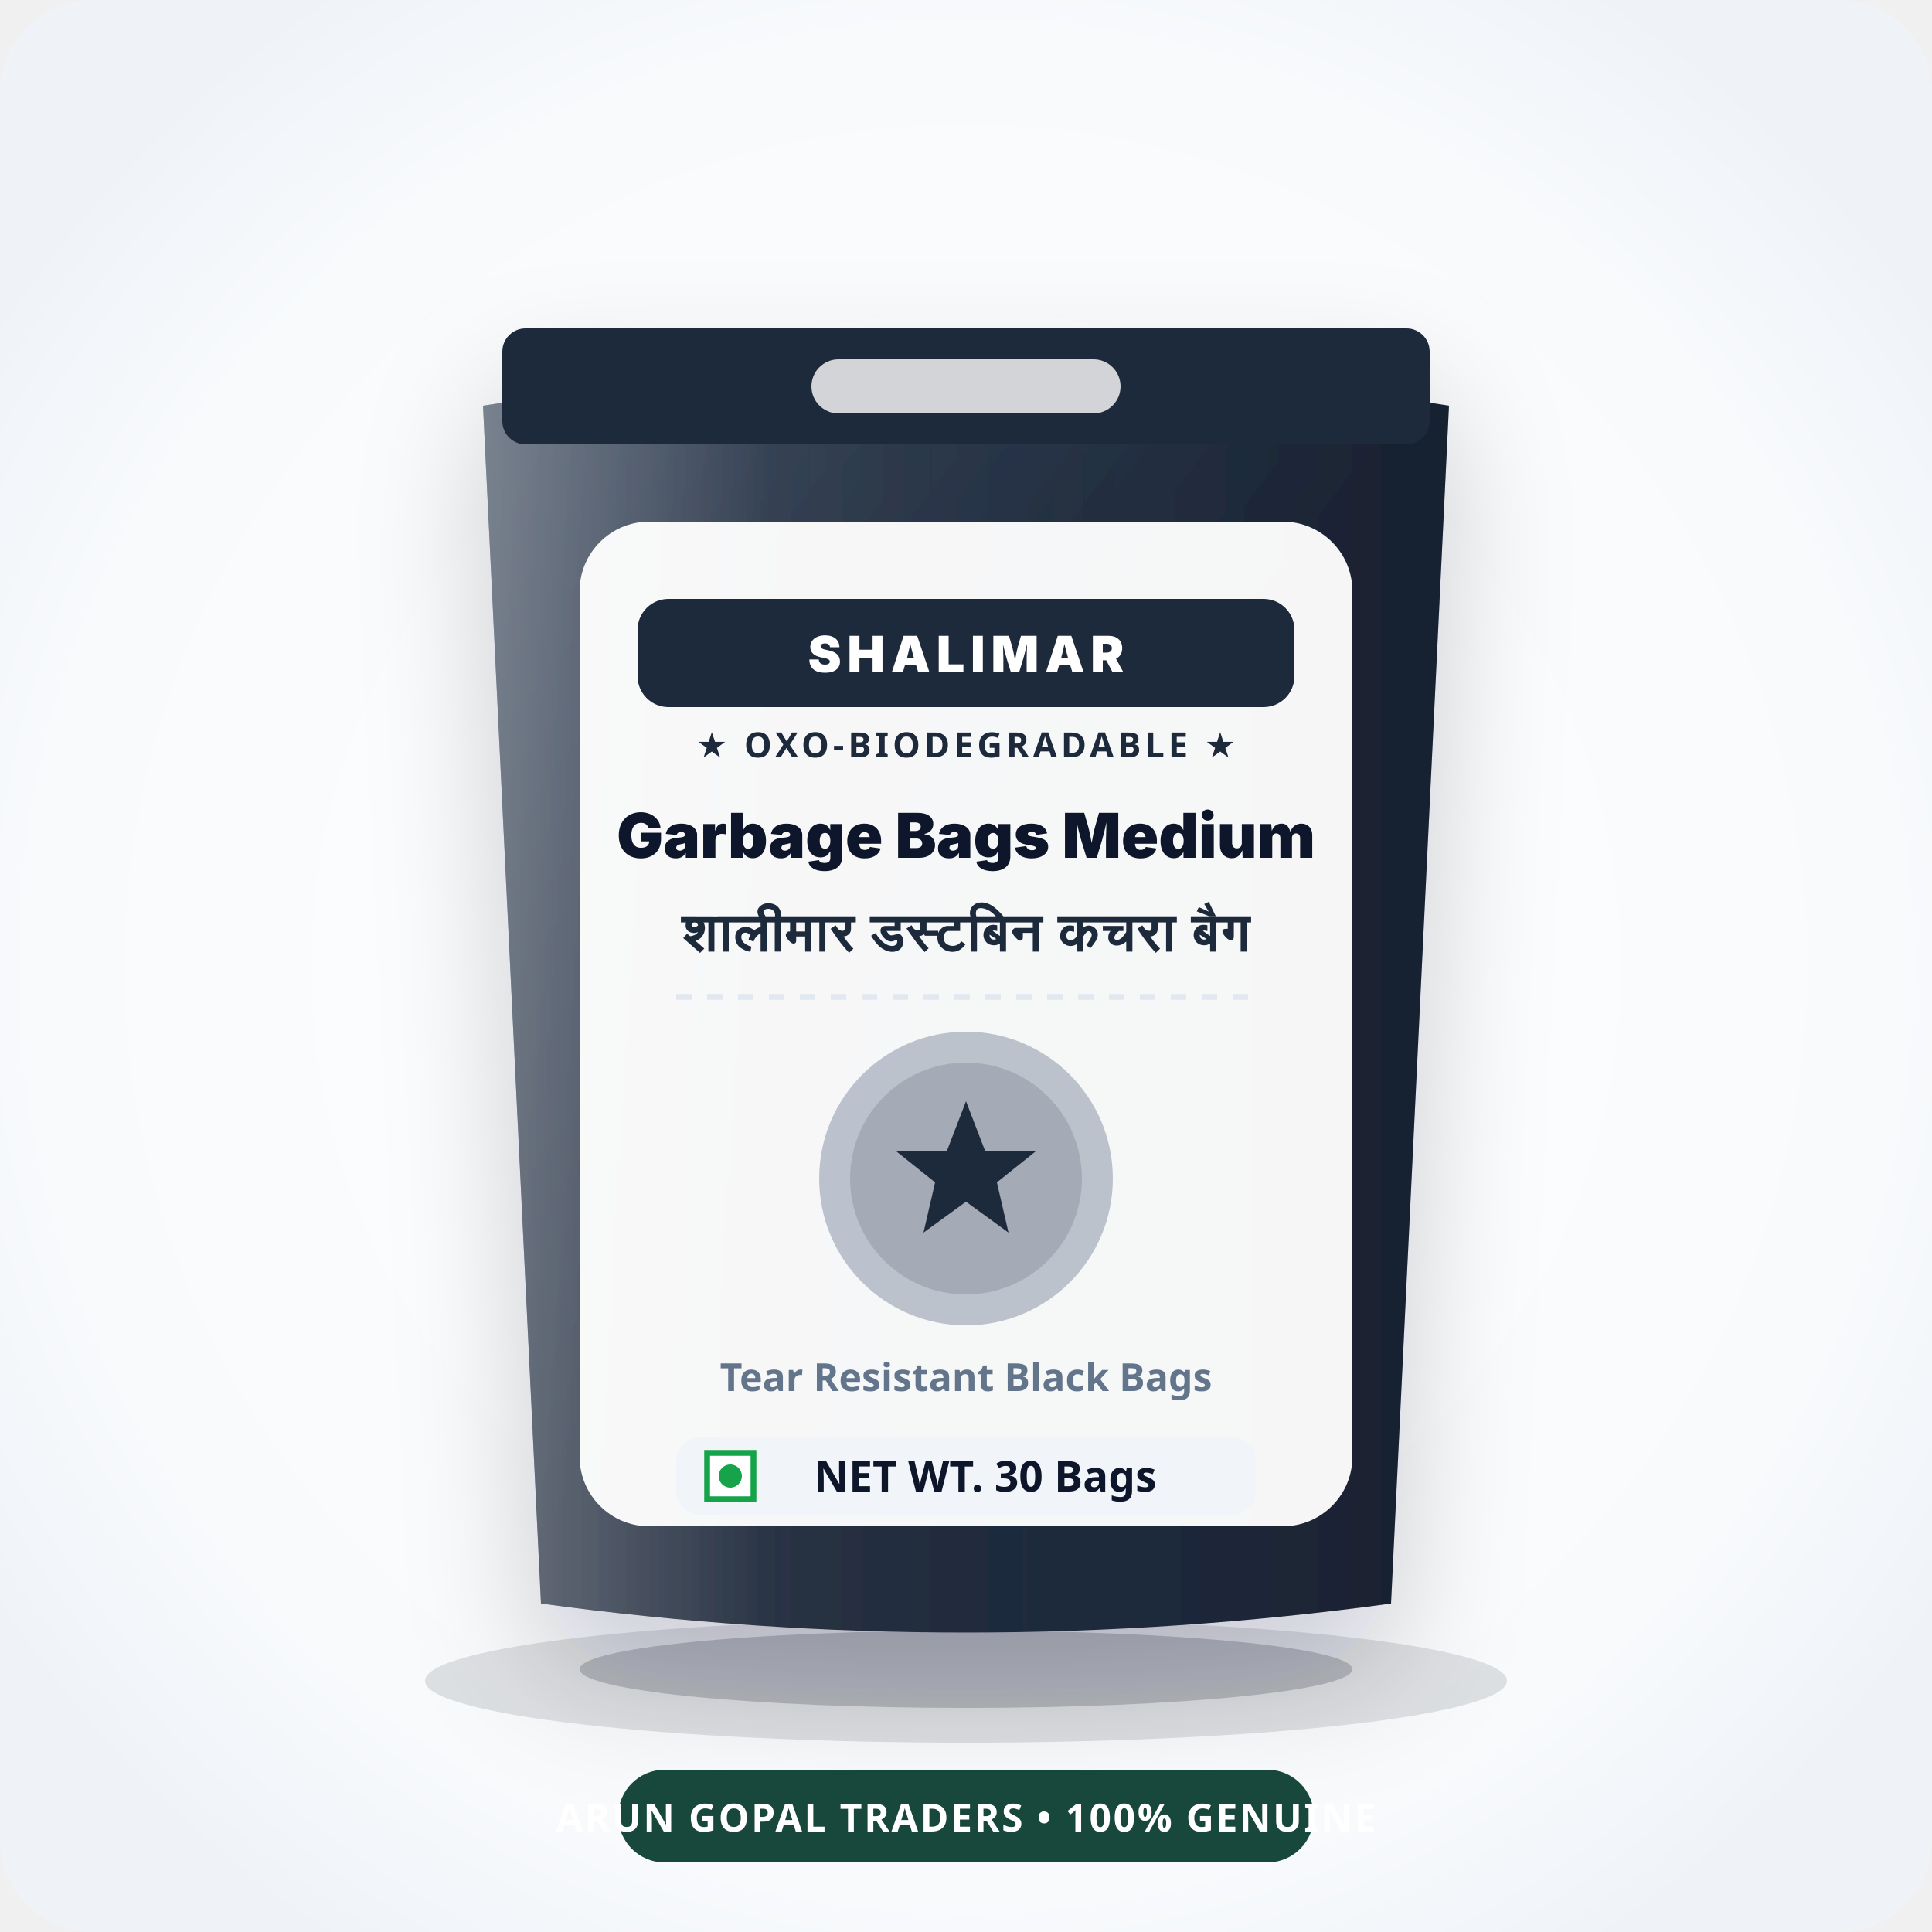
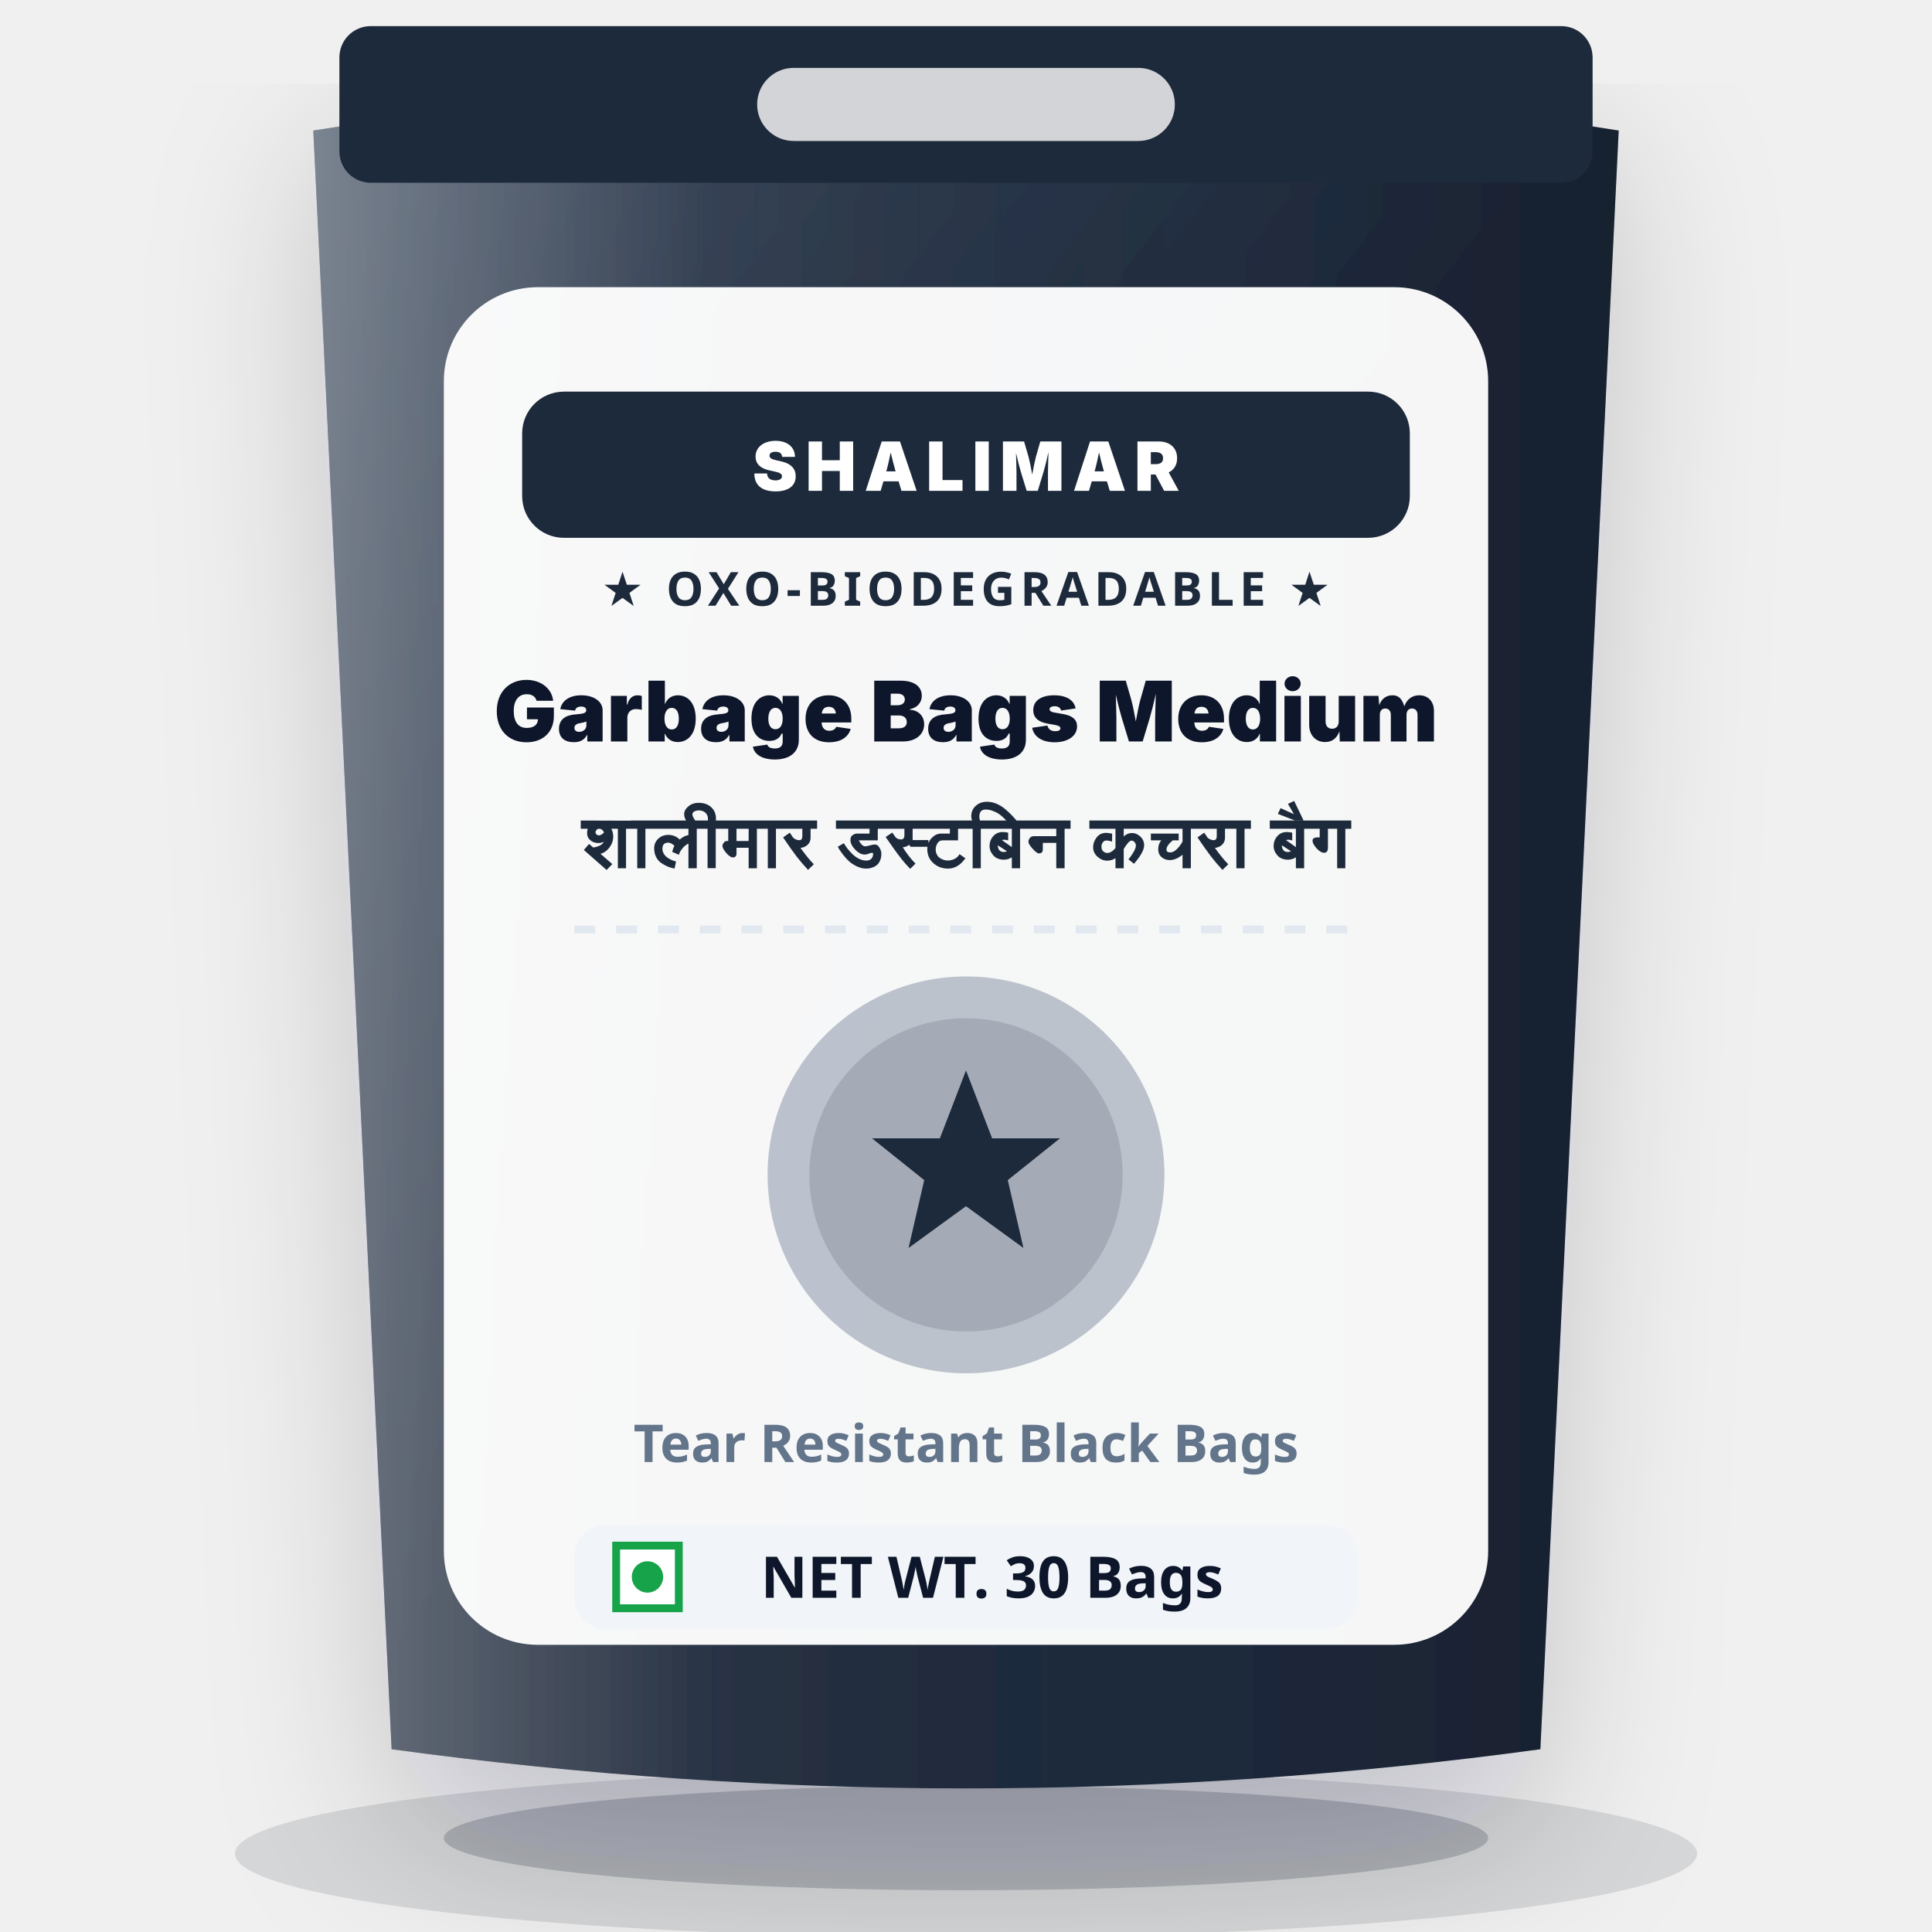
- <svg xmlns="http://www.w3.org/2000/svg" viewBox="0 0 500 500" width="500" height="500">
+ <svg xmlns="http://www.w3.org/2000/svg" viewBox="110 80 280 370" width="500" height="500">
  <defs>
    <radialGradient id="bgGrad" cx="50%" cy="50%" r="60%">
      <stop offset="0%" stop-color="#FFFFFF" />
      <stop offset="80%" stop-color="#F8FAFC" />
      <stop offset="100%" stop-color="#EFF3F8" />
    </radialGradient>
    <linearGradient id="packGrad_garbagebagssvg" x1="0%" y1="0%" x2="100%" y2="100%">
      <stop offset="0%" stop-color="#334155" />
      <stop offset="50%" stop-color="#1E293B" />
      <stop offset="100%" stop-color="#1E293B" />
    </linearGradient>
    <linearGradient id="sheen" x1="0%" y1="0%" x2="100%" y2="0%">
      <stop offset="0%" stop-color="#FFFFFF" stop-opacity="0.35" />
      <stop offset="30%" stop-color="#FFFFFF" stop-opacity="0.05" />
      <stop offset="70%" stop-color="#000000" stop-opacity="0" />
      <stop offset="100%" stop-color="#000000" stop-opacity="0.2" />
    </linearGradient>
    <filter id="softShadow" x="-20%" y="-20%" width="140%" height="150%">
      <feDropShadow dx="0" dy="16" stdDeviation="16" flood-color="#0F172A" flood-opacity="0.18" />
    </filter>
  </defs>
-   <rect width="500" height="500" rx="24" fill="url(#bgGrad)" />
  <ellipse cx="250" cy="435" rx="140" ry="16" fill="#0F172A" opacity="0.12" />
  <ellipse cx="250" cy="432" rx="100" ry="10" fill="#0F172A" opacity="0.20" />
  <g filter="url(#softShadow)">
    <path d="M 125 105 Q 250 85 375 105 L 360 415 Q 250 430 140 415 Z" fill="url(#packGrad_garbagebagssvg)" />
    <path d="M 125 105 Q 250 85 375 105 L 360 415 Q 250 430 140 415 Z" fill="url(#sheen)" />
    <rect x="130" y="85" width="240" height="30" rx="6" fill="#1E293B" />
    <rect x="210" y="93" width="80" height="14" rx="7" fill="#FFFFFF" opacity="0.8" />
    <rect x="150" y="135" width="200" height="260" rx="18" fill="#FFFFFF" opacity="0.96" />
    <rect x="165" y="155" width="170" height="28" rx="8" fill="#1E293B" />
    <text x="250" y="174" text-anchor="middle" fill="#FFFFFF" font-family="system-ui, -apple-system, BlinkMacSystemFont, sans-serif" font-weight="900" font-size="13" letter-spacing="1.5">
      SHALIMAR
    </text>
    <text x="250" y="196" text-anchor="middle" fill="#1E293B" font-family="system-ui, sans-serif" font-weight="800" font-size="9" letter-spacing="1">
      ★ OXO-BIODEGRADABLE ★
    </text>
    <text x="250" y="222" text-anchor="middle" fill="#0F172A" font-family="system-ui, -apple-system, BlinkMacSystemFont, sans-serif" font-weight="900" font-size="16">
      Garbage Bags Medium
    </text>
    <text x="250" y="246" text-anchor="middle" fill="#1E293B" font-family="system-ui, -apple-system, BlinkMacSystemFont, sans-serif" font-weight="700" font-size="14">
      शालीमार डस्टबिन कचरा बैग
    </text>
    <line x1="175" y1="258" x2="325" y2="258" stroke="#E2E8F0" stroke-width="1.5" stroke-dasharray="4,4" />
    <circle cx="250" cy="305" r="38" fill="#64748B" opacity="0.4" />
    <circle cx="250" cy="305" r="30" fill="#1E293B" opacity="0.15" />
    <polygon points="250,285 255,298 268,298 258,306 261,319 250,311 239,319 242,306 232,298 245,298" fill="#1E293B" />
    <text x="250" y="360" text-anchor="middle" fill="#64748B" font-family="system-ui, sans-serif" font-weight="600" font-size="10">
      Tear Resistant Black Bags
    </text>
    <rect x="175" y="372" width="150" height="20" rx="6" fill="#F1F5F9" />
    <rect x="183" y="376" width="12" height="12" fill="#FFFFFF" stroke="#16A34A" stroke-width="1.5" />
    <circle cx="189" cy="382" r="3" fill="#16A34A" />
    <text x="255" y="386" text-anchor="middle" fill="#0F172A" font-family="system-ui, sans-serif" font-weight="800" font-size="11">
      NET WT. 30 Bags
    </text>
  </g>
-   <rect x="160" y="458" width="180" height="24" rx="12" fill="#18483B" />
-   <text x="250" y="474" text-anchor="middle" fill="#FFFFFF" font-family="system-ui, sans-serif" font-weight="800" font-size="10" letter-spacing="0.5">
-     ARUN GOPAL TRADERS • 100% GENUINE
-   </text>
</svg>
